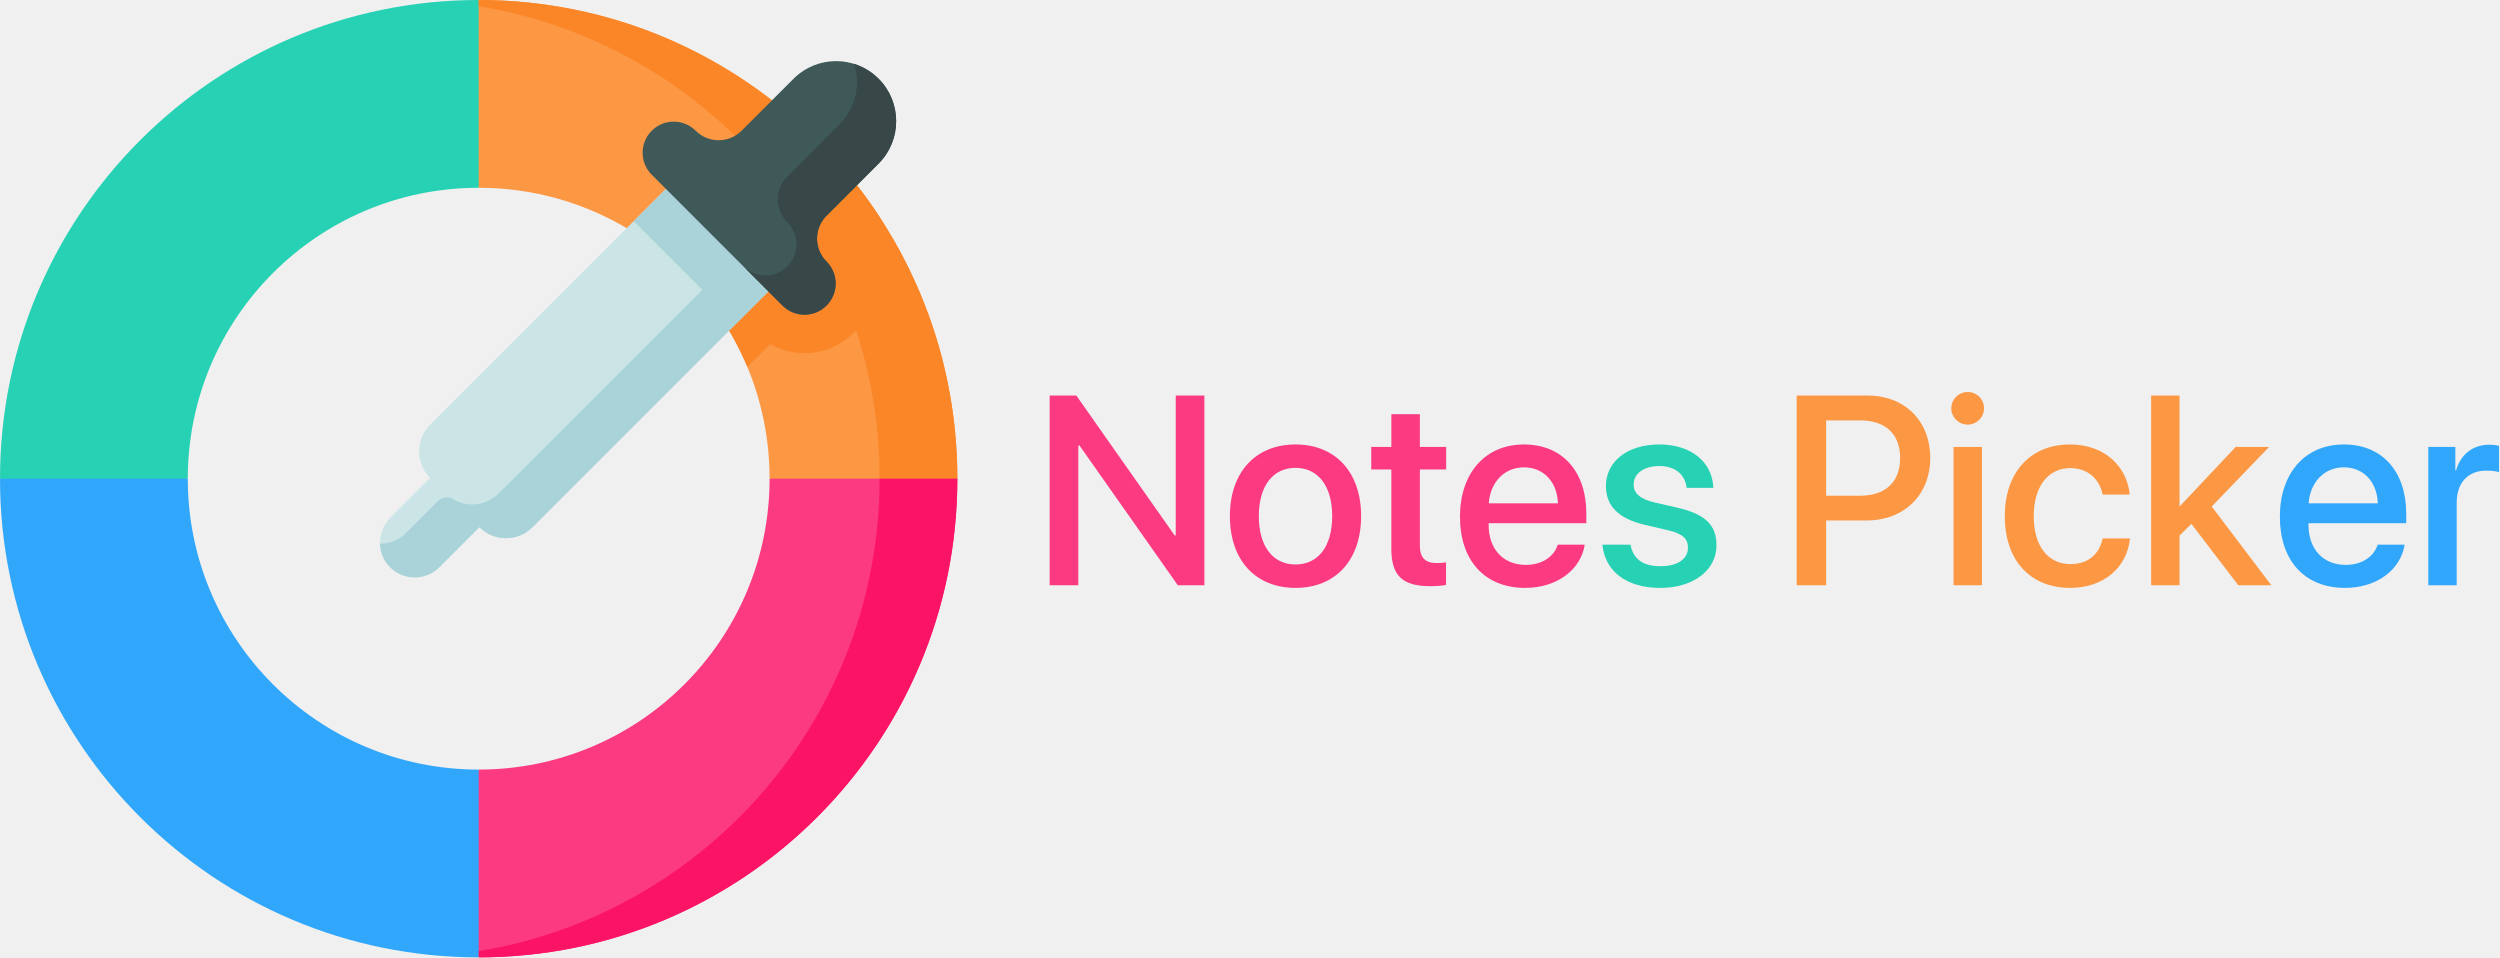
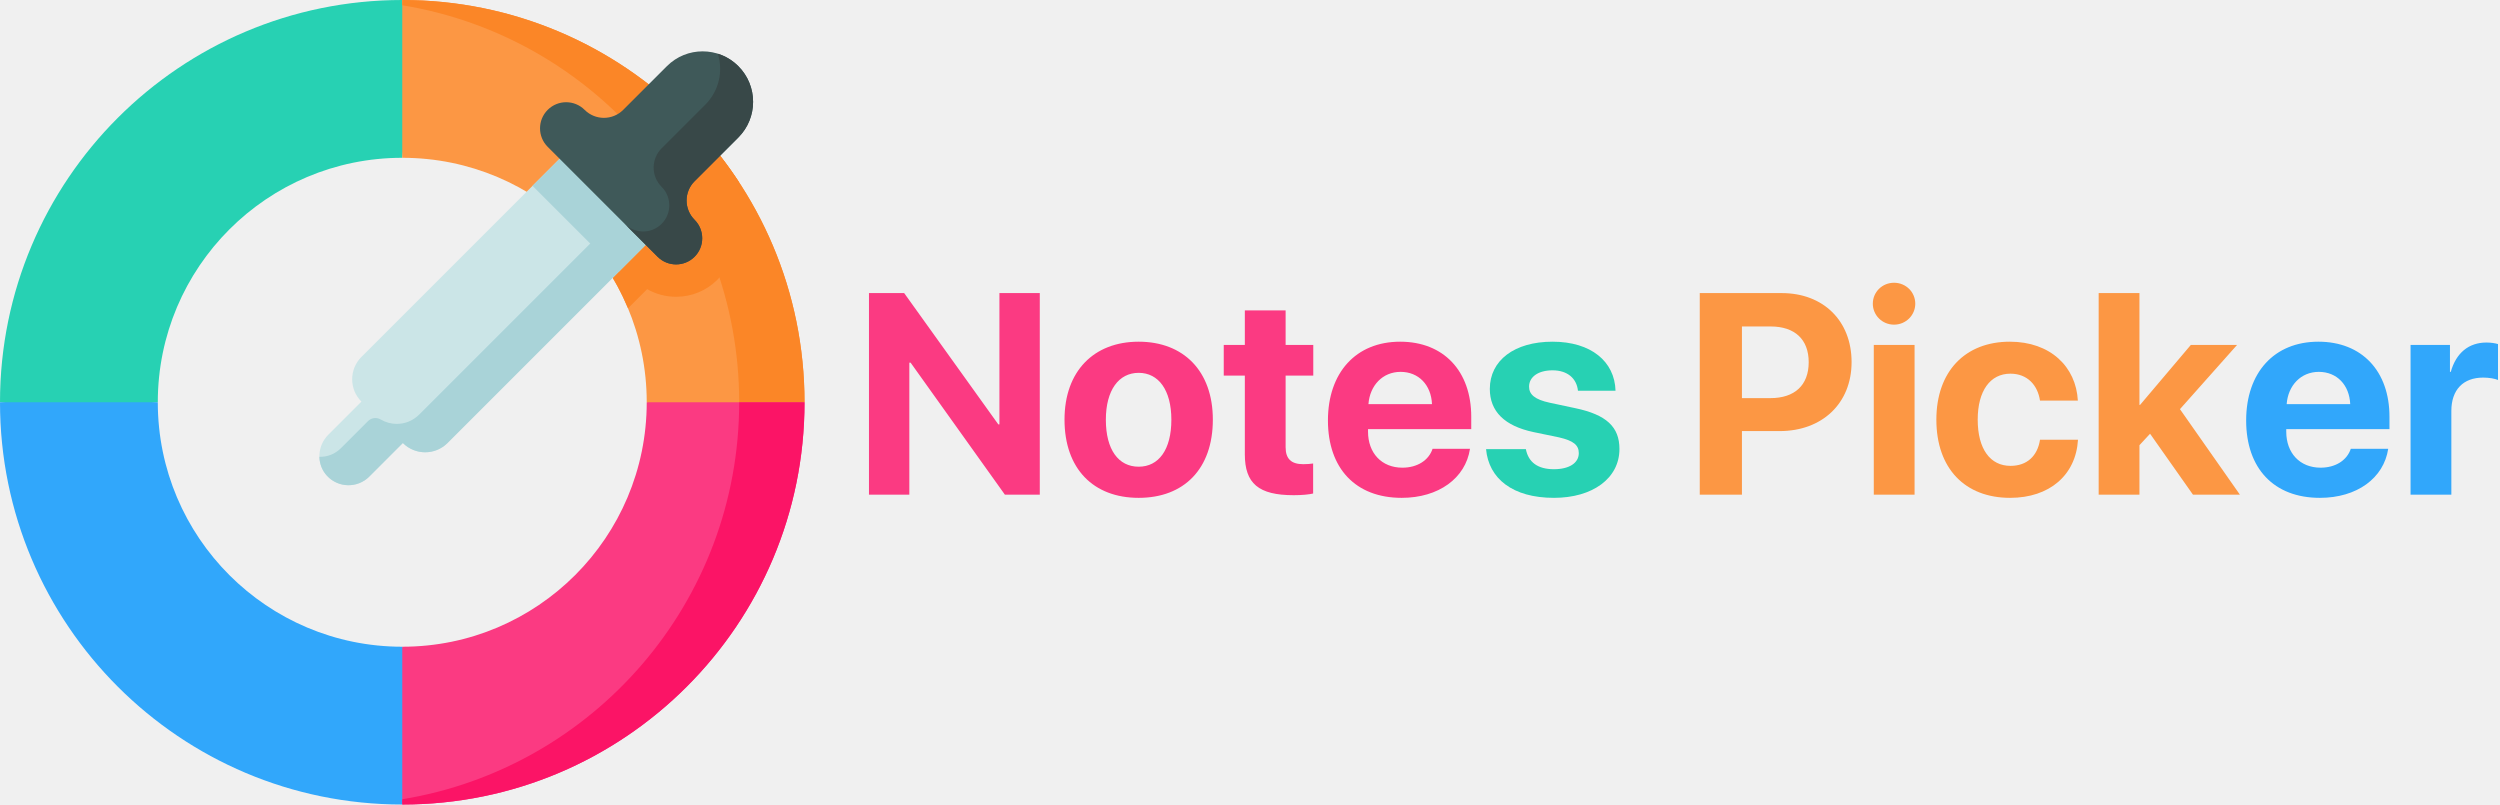
- <svg xmlns="http://www.w3.org/2000/svg" width="1337" height="512" viewBox="0 0 1337 512" fill="none">
-   <path d="M411.577 256C411.577 341.926 341.926 411.577 256 411.577L243.638 459.565L256 512C397.389 512 512 397.389 512 256L459.589 243.638L411.577 256Z" fill="#FB3A82" />
-   <path d="M256 0C114.611 0 0 114.611 0 256L46.855 262.181L100.423 256C100.423 170.074 170.074 100.423 256 100.423L262.181 48.812L256 0Z" fill="#27D1B3" />
-   <path d="M0 256C0 397.389 114.611 512 256 512V411.577C170.074 411.577 100.423 341.926 100.423 256H0Z" fill="#31A7FB" />
-   <path d="M512 256C512 114.611 397.389 0 256 0V100.423C341.926 100.423 411.577 170.074 411.577 256H512Z" fill="#FC9744" />
-   <path d="M512 256H470.412C470.412 128.762 377.613 23.22 256 3.358V0C397.392 0 512 114.608 512 256Z" fill="#FB8627" />
-   <path d="M458.791 127.712C471.071 142.33 470.339 164.232 456.597 177.975C449.561 185.001 440.207 188.874 430.266 188.874C423.704 188.874 417.399 187.184 411.857 184.012L399.67 196.199C391.707 177.089 380.045 159.906 365.571 145.555L436.829 74.782C449.397 87.33 460.667 101.165 470.413 116.092L458.791 127.712Z" fill="#FB8627" />
-   <path d="M512 256C512 397.392 397.392 512 256 512V508.642C377.613 488.78 470.412 383.238 470.412 256H512Z" fill="#FB1466" />
-   <path d="M362.966 94.195L230.007 227.153C222.159 235.001 222.159 247.726 230.007 255.575L208.926 276.656C201.779 283.803 201.249 295.448 208.138 302.845C215.37 310.61 227.533 310.773 234.972 303.334L256.369 281.937C264.218 289.786 276.942 289.786 284.791 281.937L417.75 148.979L362.966 94.195Z" fill="#CBE5E7" />
-   <path d="M393.68 173.049L417.75 148.979L362.966 94.195L338.896 118.265C357.157 136.526 375.418 154.788 393.68 173.049Z" fill="#A9D3D8" />
-   <path d="M417.749 148.985L284.794 281.94C280.869 285.865 275.728 287.833 270.588 287.833C265.437 287.833 260.296 285.865 256.372 281.94L234.975 303.337C227.537 310.775 215.371 310.61 208.139 302.842C204.945 299.422 203.349 295.085 203.266 290.717C208.19 290.841 213.145 289.027 216.906 285.267L234.172 268.001C236.32 265.854 239.655 265.404 242.266 266.956C245.415 268.827 248.964 269.764 252.519 269.764C257.66 269.764 262.8 267.796 266.725 263.871L399.68 130.916L417.749 148.985Z" fill="#A9D3D8" />
-   <path d="M442.023 139.882C435.249 133.108 435.249 122.124 442.023 115.35L469.856 87.517C482.4 74.973 482.4 54.634 469.856 42.089C457.312 29.545 436.973 29.545 424.429 42.089L396.596 69.922C389.822 76.696 378.838 76.696 372.064 69.922C365.569 63.427 355.038 63.427 348.543 69.922C342.048 76.417 342.048 86.948 348.543 93.443L418.503 163.403C424.998 169.898 435.529 169.898 442.024 163.403C448.519 156.908 448.519 146.377 442.023 139.882Z" fill="#3F5959" />
-   <path d="M442.02 115.349C435.252 122.128 435.252 133.109 442.02 139.878C445.265 143.133 446.893 147.388 446.893 151.643C446.893 155.898 445.265 160.152 442.02 163.408C435.53 169.898 425.001 169.898 418.501 163.408L397.537 142.444C404.037 148.934 414.566 148.934 421.056 142.444C424.311 139.199 425.929 134.934 425.929 130.679C425.929 126.424 424.312 122.159 421.056 118.914C414.288 112.146 414.288 101.164 421.056 94.385L448.892 66.549C457.659 57.792 460.296 45.224 456.814 34.17C461.584 35.664 466.075 38.311 469.856 42.092C482.404 54.629 482.404 74.975 469.856 87.513L442.02 115.349Z" fill="#384848" />
-   <path d="M576.68 313V238.258H577.312L629.906 313H644.109V211.539H628.781V286.352H628.219L575.625 211.539H561.352V313H576.68ZM692.836 314.406C714 314.406 727.922 299.852 727.922 276.016C727.922 252.25 713.93 237.695 692.836 237.695C671.742 237.695 657.75 252.25 657.75 276.016C657.75 299.852 671.672 314.406 692.836 314.406ZM692.836 301.891C680.953 301.891 673.219 292.469 673.219 276.016C673.219 259.633 680.953 250.211 692.836 250.211C704.719 250.211 712.453 259.633 712.453 276.016C712.453 292.469 704.789 301.891 692.836 301.891ZM744.094 221.523V239.031H733.336V251.055H744.094V293.523C744.094 307.797 749.93 313.492 764.906 313.492C768.281 313.492 771.656 313.211 773.344 312.789V300.766C772.359 300.977 769.898 301.117 768.352 301.117C762.164 301.117 759.352 298.234 759.352 291.836V251.055H773.414V239.031H759.352V221.523H744.094ZM815.039 249.93C825.656 249.93 832.828 257.875 833.18 269.195H796.195C796.969 258.016 804.422 249.93 815.039 249.93ZM833.109 291.273C831.07 297.742 824.672 302.102 816.023 302.102C803.859 302.102 796.125 293.594 796.125 280.727V279.812H848.367V274.609C848.367 252.18 835.57 237.695 815.039 237.695C794.156 237.695 780.797 253.164 780.797 276.367C780.797 299.711 793.945 314.406 815.672 314.406C832.617 314.406 845.414 304.773 847.523 291.273H833.109Z" fill="#FB3A82" />
-   <path d="M858.844 259.984C858.844 270.742 865.805 277.492 879.867 280.727L891.891 283.539C899.977 285.367 902.719 288.18 902.719 292.961C902.719 299.008 897.094 302.805 887.953 302.805C878.672 302.805 873.398 299.008 871.992 291.273H856.945C858.352 305.336 869.461 314.406 887.953 314.406C905.391 314.406 917.977 305.125 917.977 291.625C917.977 280.938 912.211 275.031 897.094 271.516L885.07 268.773C877.055 266.945 873.68 263.781 873.68 259.141C873.68 253.234 879.164 249.227 887.391 249.227C895.898 249.227 901.172 253.727 902.016 260.898H916.289C915.797 247.258 904.617 237.695 887.391 237.695C870.375 237.695 858.844 246.766 858.844 259.984Z" fill="#27D1B3" />
-   <path d="M960.867 211.539V313H976.617V278.336H998.414C1018.31 278.336 1032.3 264.695 1032.3 244.867C1032.3 225.109 1018.59 211.539 998.906 211.539H960.867ZM976.617 224.828H994.758C1008.4 224.828 1016.2 232.141 1016.2 244.938C1016.2 257.734 1008.4 265.117 994.688 265.117H976.617V224.828ZM1044.75 313H1059.94V239.031H1044.75V313ZM1052.34 227.078C1057.2 227.078 1061.06 223.141 1061.06 218.359C1061.06 213.508 1057.2 209.641 1052.34 209.641C1047.49 209.641 1043.55 213.508 1043.55 218.359C1043.55 223.141 1047.49 227.078 1052.34 227.078ZM1138.97 264.484C1137.63 249.93 1126.03 237.695 1106.98 237.695C1085.95 237.695 1072.17 252.531 1072.17 276.016C1072.17 299.922 1085.95 314.406 1107.12 314.406C1124.91 314.406 1137.49 303.719 1139.11 287.969H1124.48C1122.73 296.547 1116.61 301.68 1107.26 301.68C1095.45 301.68 1087.64 292.258 1087.64 276.016C1087.64 260.125 1095.38 250.352 1107.12 250.352C1117.03 250.352 1122.94 256.609 1124.48 264.484H1138.97ZM1165.76 270.742H1165.62V211.539H1150.43V313H1165.62V286.422L1171.95 280.164L1197.05 313H1214.7L1182.84 270.883L1213.5 239.031H1195.64L1165.76 270.742Z" fill="#FC9744" />
-   <path d="M1253.51 249.93C1264.12 249.93 1271.3 257.875 1271.65 269.195H1234.66C1235.44 258.016 1242.89 249.93 1253.51 249.93ZM1271.58 291.273C1269.54 297.742 1263.14 302.102 1254.49 302.102C1242.33 302.102 1234.59 293.594 1234.59 280.727V279.812H1286.84V274.609C1286.84 252.18 1274.04 237.695 1253.51 237.695C1232.62 237.695 1219.27 253.164 1219.27 276.367C1219.27 299.711 1232.41 314.406 1254.14 314.406C1271.09 314.406 1283.88 304.773 1285.99 291.273H1271.58ZM1298.65 313H1313.84V268.703C1313.84 258.227 1319.88 251.688 1329.66 251.688C1332.61 251.688 1335.28 252.039 1336.48 252.531V238.398C1335.35 238.188 1333.45 237.836 1331.27 237.836C1322.55 237.836 1315.95 242.969 1313.48 251.617H1313.13V239.031H1298.65V313Z" fill="#31A7FB" />
+ <svg xmlns="http://www.w3.org/2000/svg" width="839" height="270" viewBox="0 0 839 270" fill="none">
+   <g clip-path="url(#clip0)">
+     <path d="M217.043 135C217.043 180.313 180.313 217.043 135 217.043L128.481 242.349L135 270C209.561 270 270 209.561 270 135L242.361 128.481L217.043 135Z" fill="#FB3A82" />
+     <path d="M135 0C60.439 0 0 60.439 0 135L24.709 138.26L52.957 135C52.957 89.688 89.688 52.957 135 52.957L138.26 25.741L135 0Z" fill="#27D1B3" />
+     <path d="M0 135C0 209.561 60.439 270 135 270V217.043C89.688 217.043 52.957 180.313 52.957 135H0Z" fill="#31A7FB" />
+     <path d="M270 135C270 60.439 209.561 0 135 0V52.957C180.313 52.957 217.043 89.688 217.043 135H270Z" fill="#FC9744" />
+     <path d="M270 135H248.069C248.069 67.902 199.132 12.245 135 1.771V0C209.562 0 270 60.438 270 135Z" fill="#FB8627" />
+     <path d="M241.941 67.348C248.416 75.057 248.03 86.606 240.784 93.854C237.073 97.559 232.14 99.601 226.898 99.601C223.438 99.601 220.113 98.71 217.19 97.037L210.763 103.464C206.564 93.386 200.414 84.325 192.782 76.757L230.359 39.435C236.987 46.053 242.93 53.349 248.069 61.22L241.941 67.348Z" fill="#FB8627" />
+     <path d="M270 135C270 209.562 209.562 270 135 270V268.229C199.132 257.755 248.069 202.098 248.069 135H270Z" fill="#FB1466" />
+     <path d="M191.408 49.674L121.293 119.788C117.154 123.927 117.154 130.637 121.293 134.777L110.176 145.894C106.407 149.662 106.127 155.803 109.76 159.704C113.574 163.799 119.988 163.885 123.911 159.962L135.195 148.678C139.334 152.818 146.044 152.818 150.183 148.678L220.298 78.564L191.408 49.674Z" fill="#CBE5E7" />
+     <path d="M207.605 91.257L220.298 78.564L191.408 49.674L178.715 62.367C188.345 71.997 197.974 81.627 207.605 91.257Z" fill="#A9D3D8" />
+     <path d="M220.297 78.567L150.184 148.68C148.115 150.749 145.403 151.787 142.693 151.787C139.977 151.787 137.265 150.749 135.196 148.68L123.913 159.963C119.99 163.886 113.575 163.799 109.761 159.702C108.076 157.899 107.235 155.612 107.191 153.308C109.788 153.374 112.401 152.417 114.384 150.434L123.489 141.329C124.622 140.197 126.381 139.959 127.757 140.778C129.418 141.765 131.29 142.259 133.164 142.259C135.875 142.259 138.586 141.221 140.656 139.151L210.769 69.038L220.297 78.567Z" fill="#A9D3D8" />
+     <path d="M233.098 73.766C229.526 70.194 229.526 64.402 233.098 60.829L247.776 46.152C254.391 39.537 254.391 28.811 247.776 22.196C241.161 15.581 230.435 15.581 223.82 22.196L209.142 36.873C205.57 40.445 199.778 40.445 196.206 36.873C192.781 33.448 187.227 33.448 183.802 36.873C180.377 40.298 180.377 45.852 183.802 49.277L220.695 86.17C224.12 89.595 229.673 89.595 233.099 86.17C236.524 82.745 236.524 77.191 233.098 73.766Z" fill="#3F5959" />
+     <path d="M233.096 60.829C229.527 64.404 229.527 70.194 233.096 73.764C234.808 75.481 235.666 77.724 235.666 79.968C235.666 82.212 234.808 84.455 233.096 86.172C229.674 89.595 224.122 89.595 220.694 86.172L209.639 75.117C213.066 78.54 218.619 78.54 222.041 75.117C223.758 73.406 224.611 71.157 224.611 68.913C224.611 66.669 223.758 64.42 222.041 62.709C218.472 59.14 218.472 53.348 222.041 49.773L236.72 35.094C241.344 30.476 242.734 23.849 240.898 18.02C243.413 18.807 245.782 20.203 247.776 22.197C254.393 28.808 254.393 39.538 247.776 46.15L233.096 60.829Z" fill="#384848" />
+   </g>
+   <path d="M305.172 166V121.703H305.594L337.234 166H348.953V98.359H335.406V142.422H335.031L303.438 98.359H291.625V166H305.172ZM382.141 167.078C397.328 167.078 407.031 157.375 407.031 140.828C407.031 124.516 397.188 114.672 382.141 114.672C367.094 114.672 357.25 124.562 357.25 140.828C357.25 157.328 366.953 167.078 382.141 167.078ZM382.141 156.625C375.391 156.625 371.125 150.953 371.125 140.875C371.125 130.891 375.484 125.125 382.141 125.125C388.797 125.125 393.109 130.891 393.109 140.875C393.109 150.953 388.844 156.625 382.141 156.625ZM417.766 104.172V115.75H410.688V126.062H417.766V152.453C417.766 162.25 422.359 166.188 434.172 166.188C436.938 166.188 439.281 165.953 440.688 165.625V155.547C439.844 155.688 438.578 155.781 437.359 155.781C433.328 155.781 431.453 153.953 431.453 150.109V126.062H440.734V115.75H431.453V104.172H417.766ZM470.031 124.797C476.125 124.797 480.297 129.203 480.578 135.625H459.25C459.719 129.344 464.031 124.797 470.031 124.797ZM480.766 150.625C479.5 154.469 475.656 156.953 470.641 156.953C463.656 156.953 459.109 152.031 459.109 144.859V144.016H493.75V139.844C493.75 124.562 484.516 114.672 469.891 114.672C455.031 114.672 445.656 125.078 445.656 141.109C445.656 157.188 454.938 167.078 470.406 167.078C482.828 167.078 491.828 160.469 493.328 150.625H480.766Z" fill="#FB3A82" />
+   <path d="M499.984 130.516C499.984 138.062 504.906 142.938 514.609 145L523.188 146.781C528.109 147.906 529.844 149.406 529.844 152.078C529.844 155.359 526.656 157.469 521.5 157.469C516.062 157.469 512.922 155.125 512.078 150.719H498.719C499.609 160.609 507.625 167.078 521.5 167.078C534.438 167.078 543.484 160.562 543.484 150.672C543.484 143.312 539.172 139.188 528.672 136.984L520.094 135.156C515.031 134.078 513.156 132.344 513.156 129.766C513.156 126.438 516.297 124.281 521.031 124.281C526.094 124.281 529.141 127.047 529.562 131.125H542.172C541.891 121.281 533.922 114.672 521.031 114.672C508.234 114.672 499.984 120.953 499.984 130.516Z" fill="#27D1B3" />
+   <path d="M570.438 98.359V166H584.594V144.672H597.25C611.5 144.672 621.391 135.391 621.391 121.516C621.391 107.594 611.828 98.359 597.953 98.359H570.438ZM584.594 109.562H594.203C602.312 109.562 607 113.875 607 121.562C607 129.297 602.266 133.609 594.156 133.609H584.594V109.562ZM628.844 166H642.531V115.75H628.844V166ZM635.641 108.953C639.625 108.953 642.766 105.766 642.766 101.922C642.766 98.031 639.625 94.891 635.641 94.891C631.656 94.891 628.516 98.031 628.516 101.922C628.516 105.766 631.656 108.953 635.641 108.953ZM697.328 134.453C696.719 123.062 688.094 114.672 674.5 114.672C659.453 114.672 649.844 124.703 649.844 140.828C649.844 157.234 659.453 167.078 674.594 167.078C687.812 167.078 696.672 159.438 697.375 147.578H684.625C683.781 153.062 680.219 156.344 674.734 156.344C667.938 156.344 663.719 150.719 663.719 140.828C663.719 131.125 667.938 125.406 674.688 125.406C680.312 125.406 683.828 129.156 684.625 134.453H697.328ZM718.188 135.906H718V98.359H704.312V166H718V149.406L721.562 145.562L735.953 166H751.703L731.594 137.312L750.766 115.75H735.25L718.188 135.906Z" fill="#FC9744" />
+   <path d="M778.188 124.797C784.281 124.797 788.453 129.203 788.734 135.625H767.406C767.875 129.344 772.188 124.797 778.188 124.797ZM788.922 150.625C787.656 154.469 783.812 156.953 778.797 156.953C771.812 156.953 767.266 152.031 767.266 144.859V144.016H801.906V139.844C801.906 124.562 792.672 114.672 778.047 114.672C763.188 114.672 753.812 125.078 753.812 141.109C753.812 157.188 763.094 167.078 778.562 167.078C790.984 167.078 799.984 160.469 801.484 150.625H788.922ZM808.984 166H822.672V137.922C822.672 130.844 826.609 126.719 833.359 126.719C835.328 126.719 837.203 127.047 838.328 127.516V115.469C837.391 115.188 836.031 114.953 834.438 114.953C828.531 114.953 824.266 118.422 822.484 124.797H822.203V115.75H808.984V166Z" fill="#31A7FB" />
+   <defs>
+     <clipPath id="clip0">
+       <rect width="270" height="270" fill="white" />
+     </clipPath>
+   </defs>
</svg>
